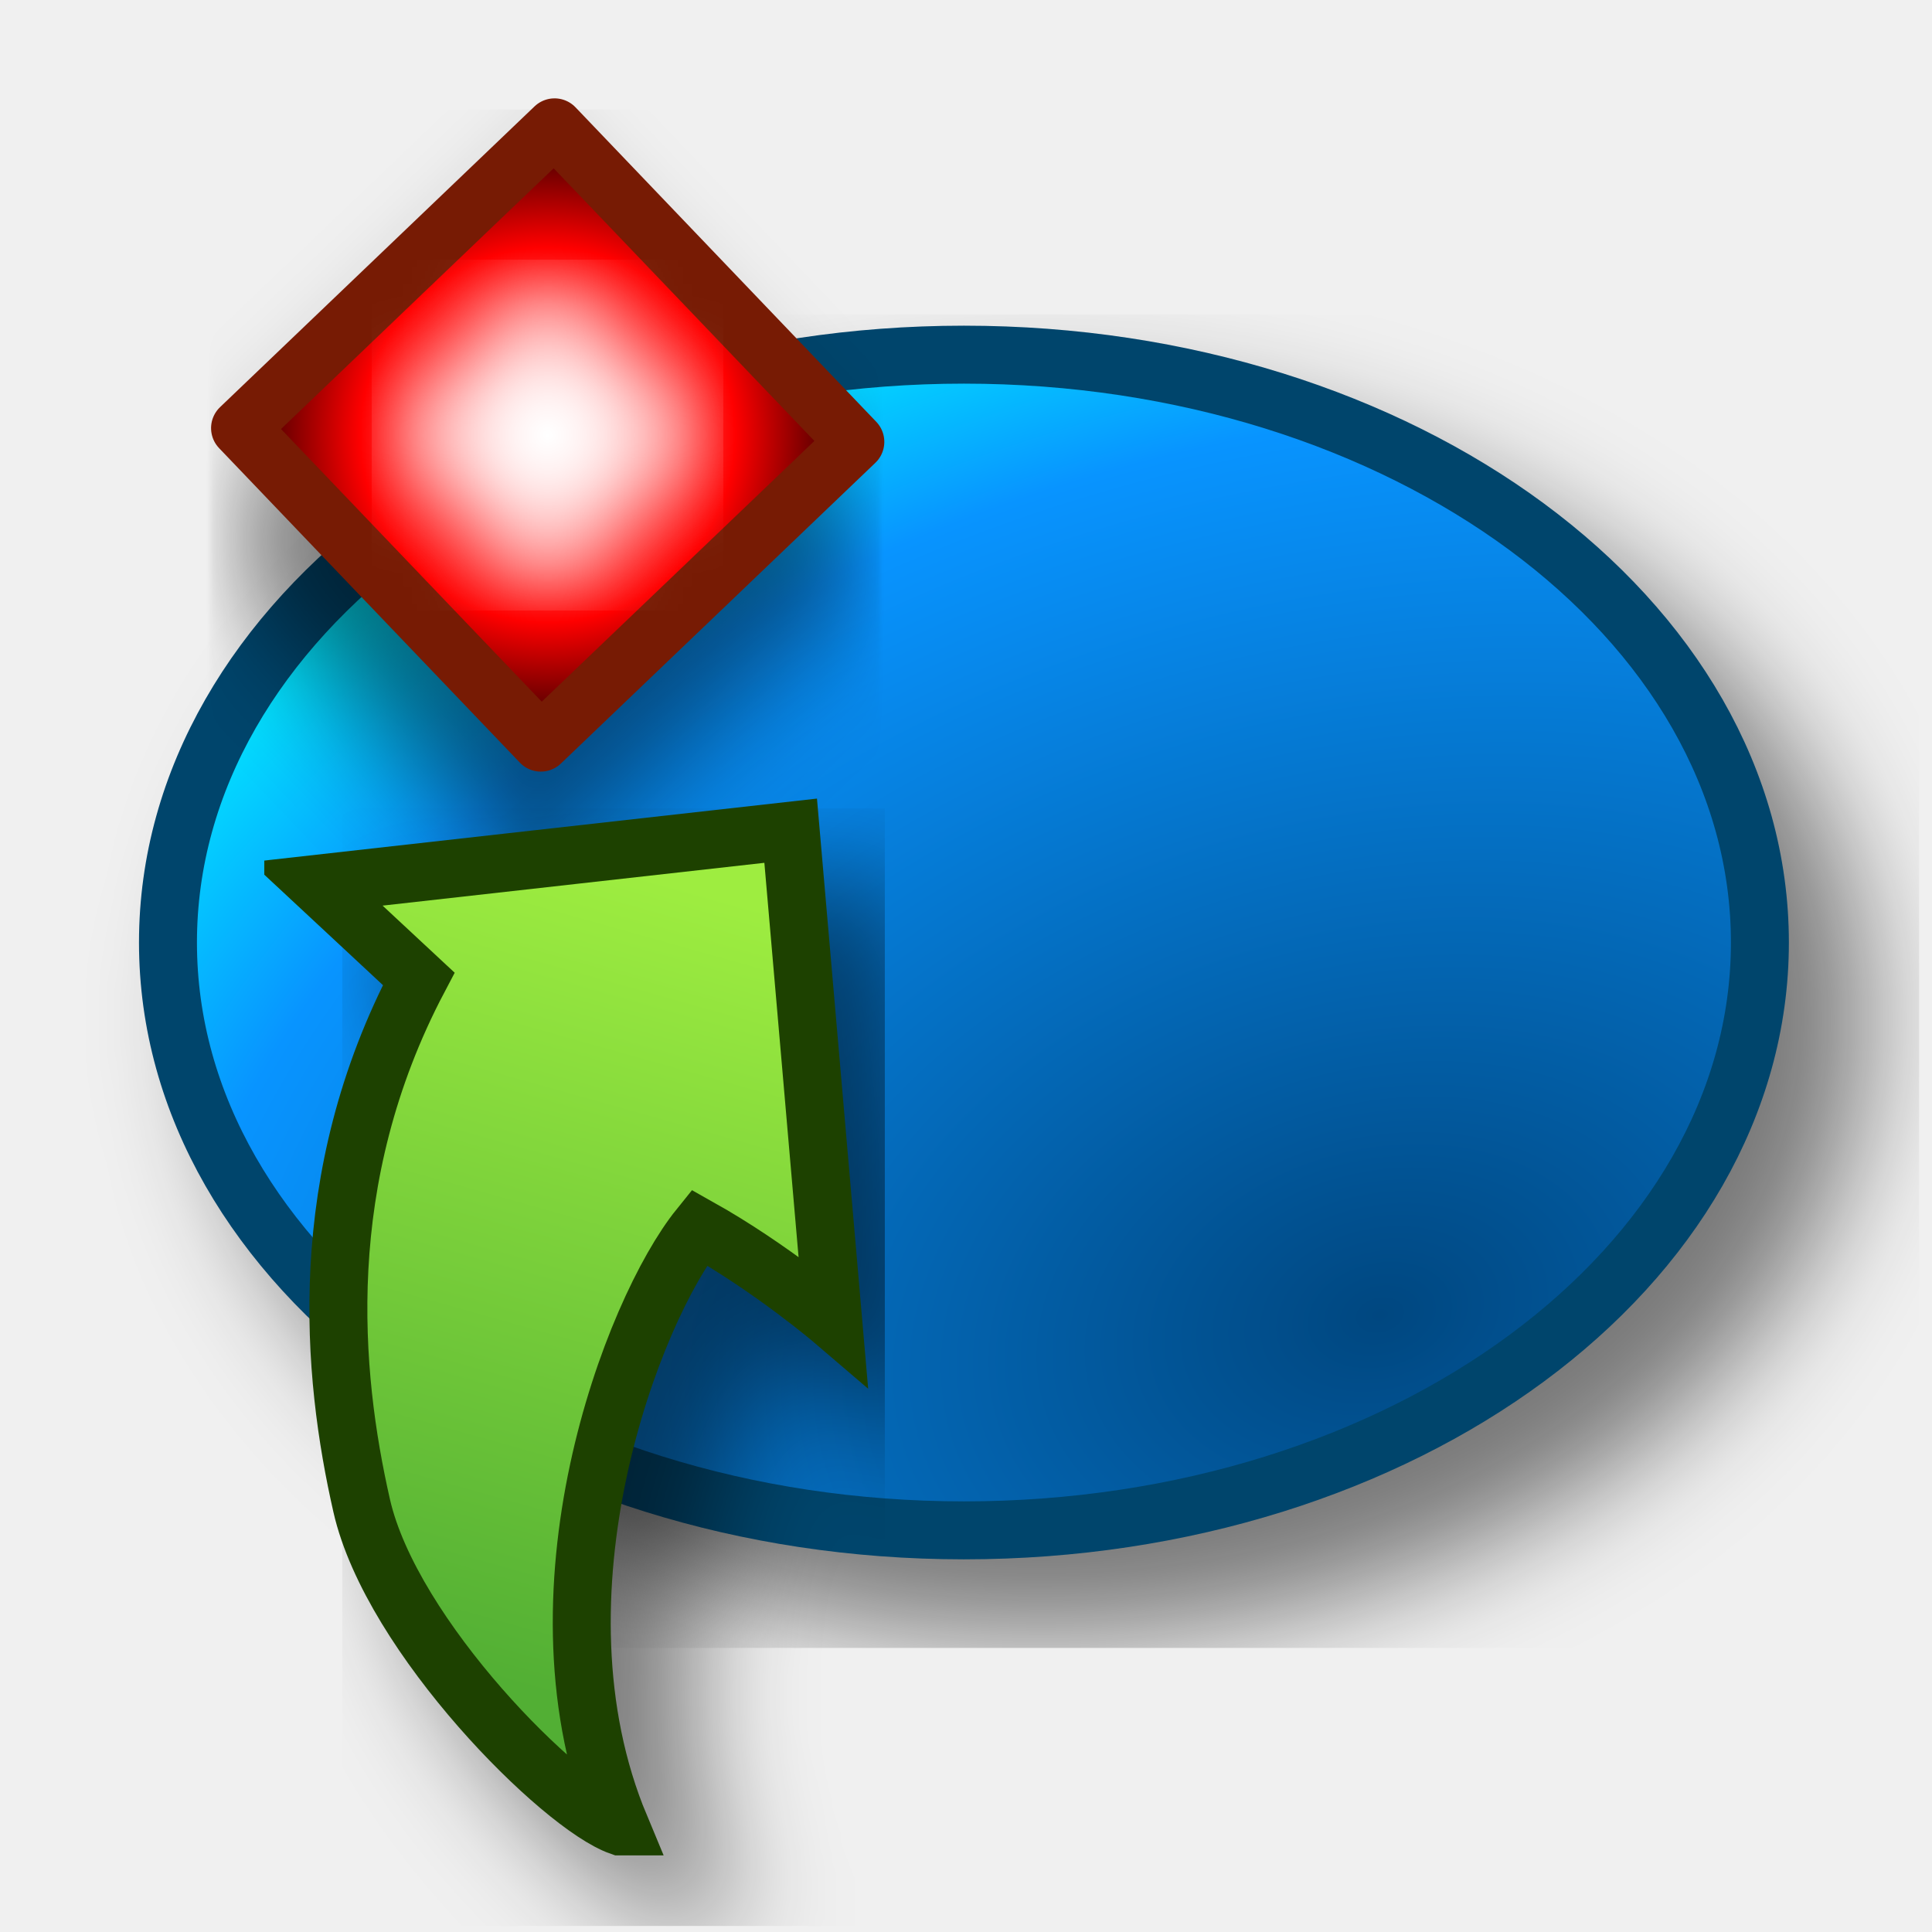
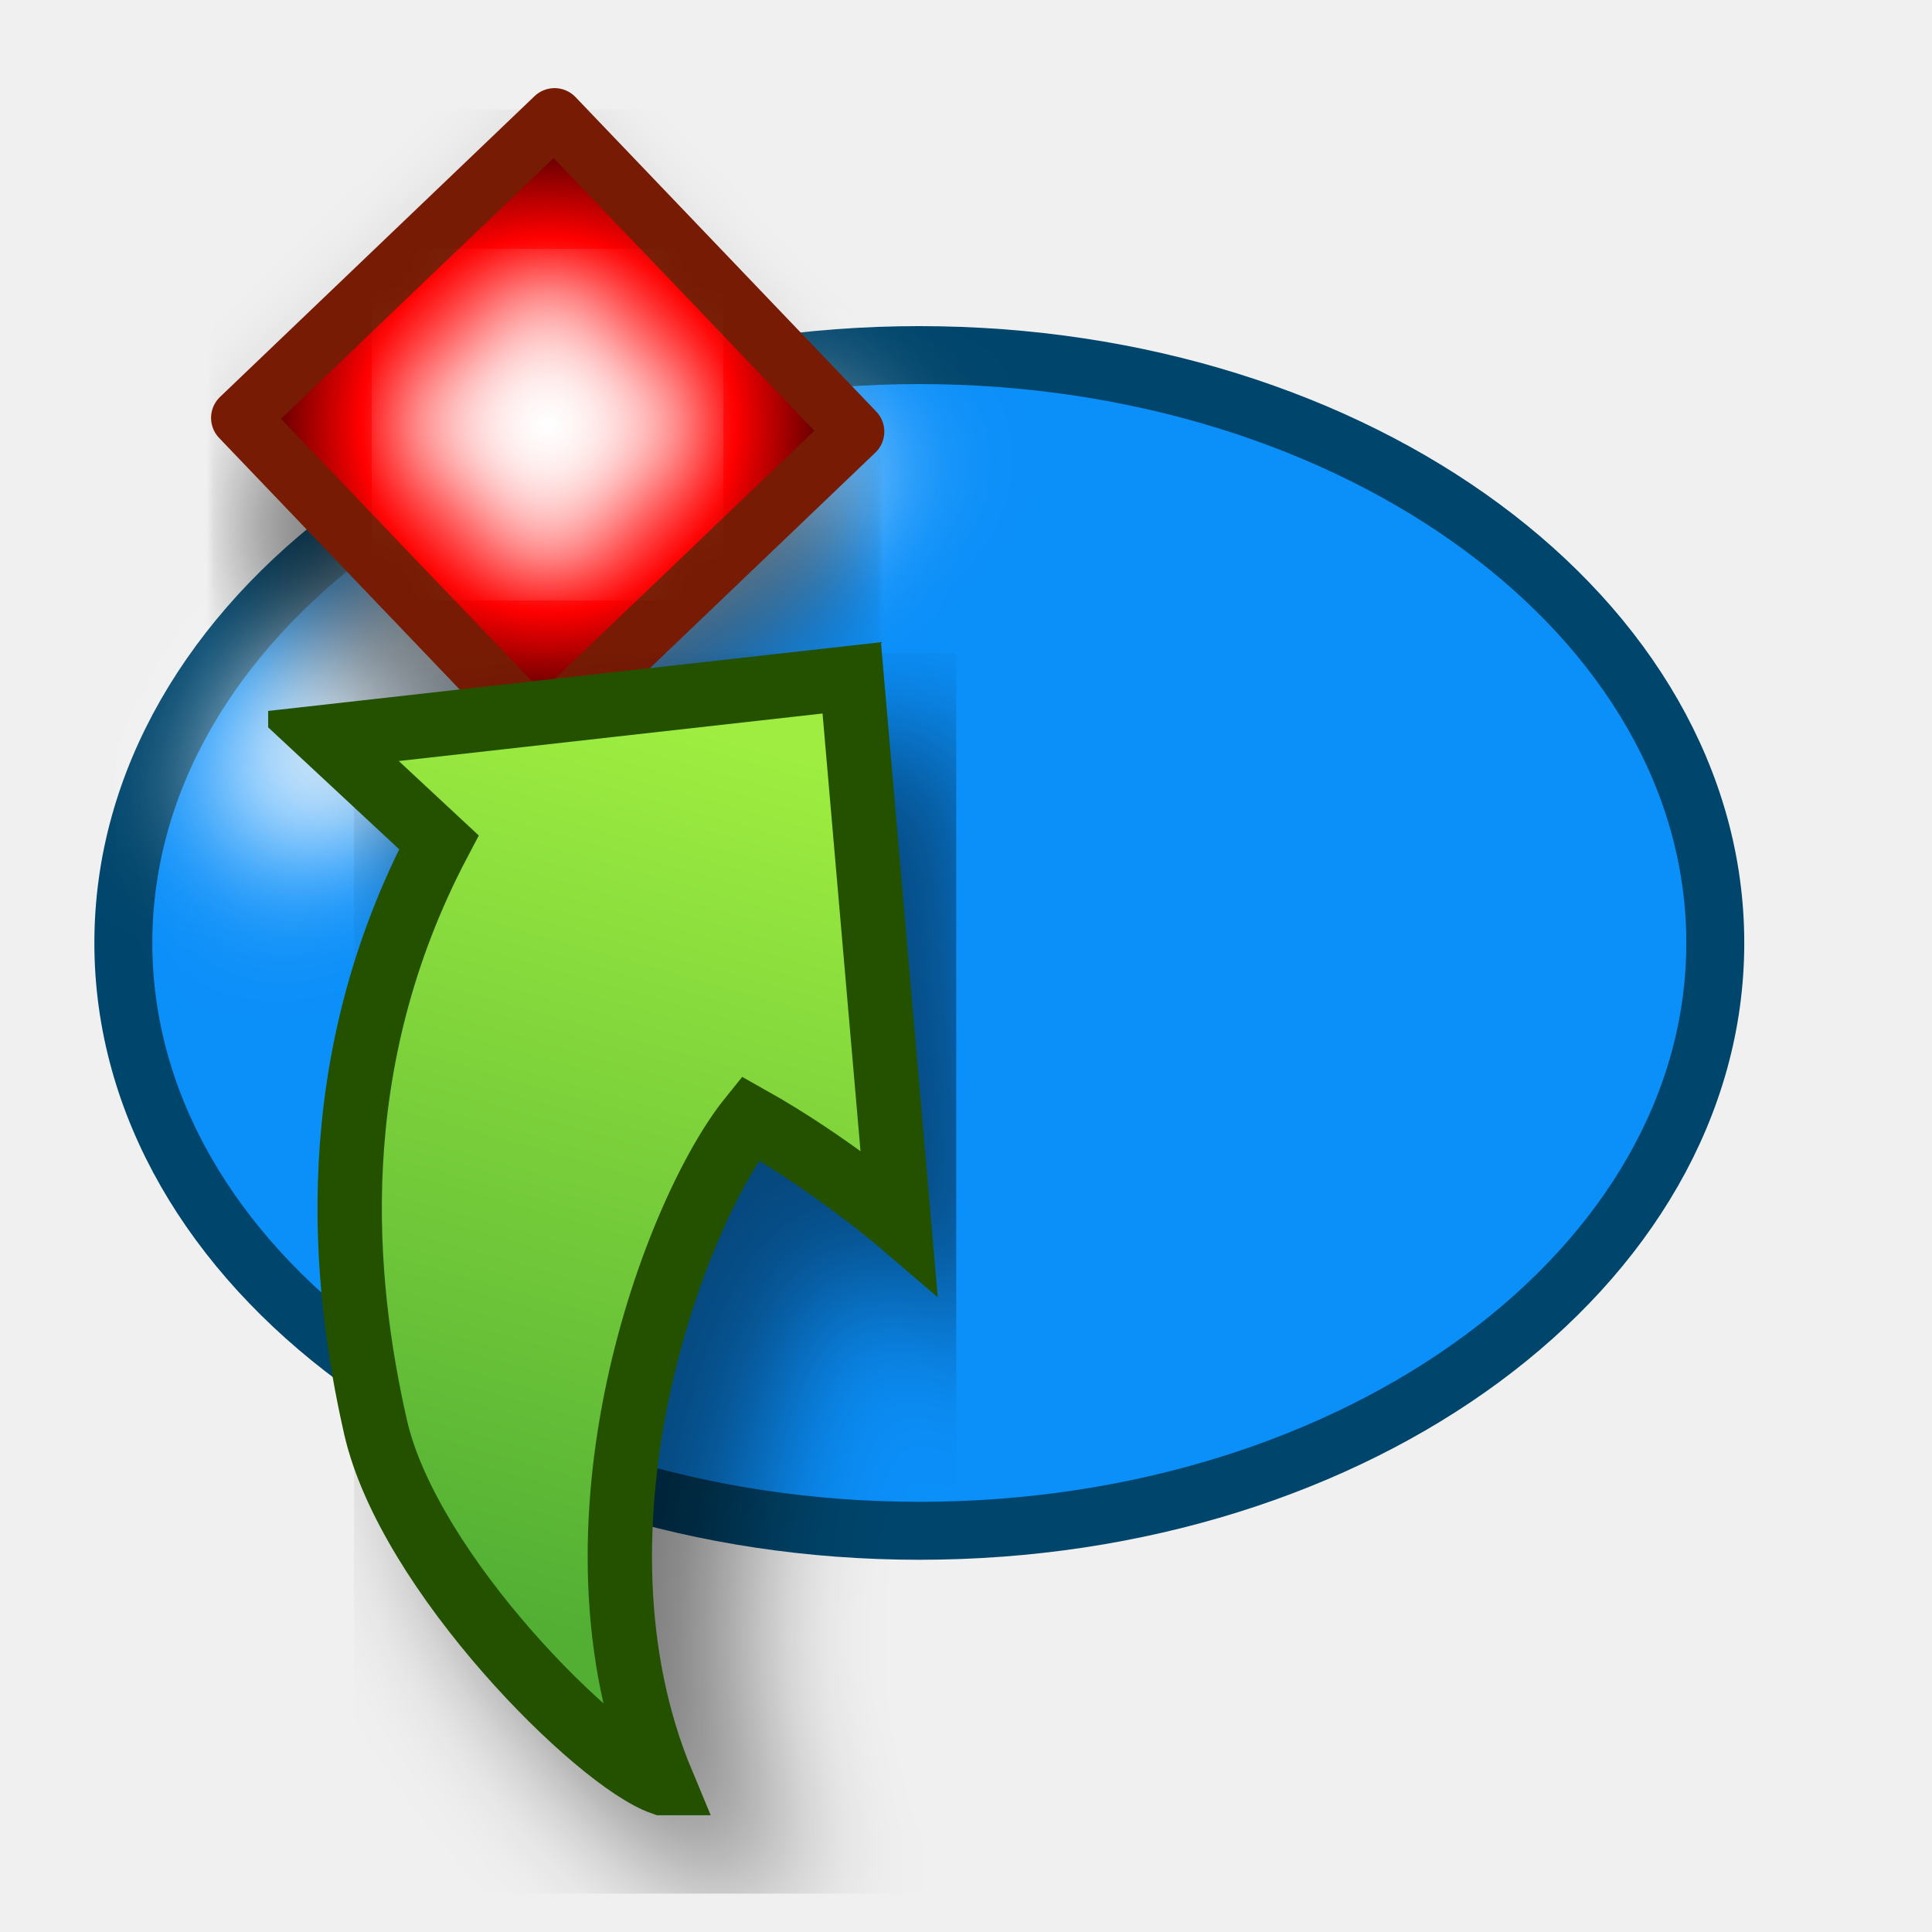
<svg xmlns="http://www.w3.org/2000/svg" xmlns:ns1="http://www.openswatchbook.org/uri/2009/osb" xmlns:xlink="http://www.w3.org/1999/xlink" width="100mm" height="100mm" viewBox="0 0 100 100" version="1.1" id="svg8">
  <defs id="defs2">
-     <linearGradient id="linearGradient5223">
-       <stop style="stop-color:#004780;stop-opacity:1" offset="0" id="stop5219" />
-       <stop id="stop5247" offset="0.755" style="stop-color:#0894ff;stop-opacity:1" />
-       <stop style="stop-color:#00ffff;stop-opacity:1" offset="1" id="stop5221" />
-     </linearGradient>
    <linearGradient id="linearGradient4806" ns1:paint="gradient">
      <stop style="stop-color:#2c3ae2;stop-opacity:1;" offset="0" id="stop4802" />
      <stop style="stop-color:#2c3ae2;stop-opacity:0;" offset="1" id="stop4804" />
    </linearGradient>
    <filter style="color-interpolation-filters:sRGB;" id="filter4878">
      <feComponentTransfer in="blur" result="component" id="feComponentTransfer4876">
        <feFuncR type="gamma" amplitude="1.2" exponent="0.9" offset="2.77556e-017" id="feFuncR4870" />
        <feFuncG type="gamma" amplitude="1.2" exponent="0.9" offset="2.77556e-017" id="feFuncG4872" />
        <feFuncB type="gamma" amplitude="1.2" exponent="0.9" offset="2.77556e-017" id="feFuncB4874" />
      </feComponentTransfer>
    </filter>
    <filter style="color-interpolation-filters:sRGB;" id="filter5237">
      <feFlood flood-opacity="0.498" flood-color="rgb(0,0,0)" result="flood" id="feFlood5227" />
      <feComposite in="flood" in2="SourceGraphic" operator="in" result="composite1" id="feComposite5229" />
      <feGaussianBlur in="composite1" stdDeviation="3" result="blur" id="feGaussianBlur5231" />
      <feOffset dx="4" dy="4" result="offset" id="feOffset5233" />
      <feComposite in="SourceGraphic" in2="offset" operator="over" result="composite2" id="feComposite5235" />
    </filter>
-     <radialGradient xlink:href="#linearGradient5223" id="radialGradient5245" cx="53.362" cy="271.06" fx="53.362" fy="271.06" r="49.439" gradientTransform="matrix(1.679606,-0.4150449,0.2942052,1.190591,-97.93722,-35.51342)" gradientUnits="userSpaceOnUse" />
    <filter style="color-interpolation-filters:sRGB;" id="filter6048">
      <feFlood flood-opacity="0.498" flood-color="rgb(0,0,0)" result="flood" id="feFlood6038" />
      <feComposite in="flood" in2="SourceGraphic" operator="in" result="composite1" id="feComposite6040" />
      <feGaussianBlur in="composite1" stdDeviation="3" result="blur" id="feGaussianBlur6042" />
      <feOffset dx="4" dy="4" result="offset" id="feOffset6044" />
      <feComposite in="SourceGraphic" in2="offset" operator="over" result="composite2" id="feComposite6046" />
    </filter>
    <radialGradient xlink:href="#linearGradient2303" id="radialGradient2305" cx="178.044" cy="134.441" fx="178.044" fy="134.441" r="13.515" gradientUnits="userSpaceOnUse" gradientTransform="matrix(0.8333338,-0.833333,0.8333328,0.8333337,-82.36006,170.777)" />
    <linearGradient id="linearGradient2303">
      <stop style="stop-color:#ffffff;stop-opacity:1" offset="0" id="stop2299" />
      <stop id="stop2583" offset="0.609" style="stop-color:#ff0000;stop-opacity:1" />
      <stop style="stop-color:#210000;stop-opacity:1" offset="1" id="stop2301" />
    </linearGradient>
    <filter style="color-interpolation-filters:sRGB" id="filter6048-0">
      <feFlood flood-opacity="0.498" flood-color="rgb(0,0,0)" result="flood" id="feFlood6038-3" />
      <feComposite in="flood" in2="SourceGraphic" operator="in" result="composite1" id="feComposite6040-8" />
      <feGaussianBlur in="composite1" stdDeviation="3" result="blur" id="feGaussianBlur6042-9" />
      <feOffset dx="4" dy="4" result="offset" id="feOffset6044-0" />
      <feComposite in="SourceGraphic" in2="offset" operator="over" result="composite2" id="feComposite6046-0" />
    </filter>
    <filter style="color-interpolation-filters:sRGB" id="filter2623">
      <feGaussianBlur stdDeviation="2 2" result="blur" id="feGaussianBlur2621" />
    </filter>
-     <linearGradient id="linearGradient3554" y2="137.73" xlink:href="#linearGradient8789" gradientUnits="userSpaceOnUse" y1="71.676" gradientTransform="matrix(0.7756498,0,0,0.5834393,13.82312,202.0152)" x2="7.69" x1="32.349" />
    <linearGradient id="linearGradient8789">
      <stop id="stop8791" style="stop-color:#9eed40" offset="0" />
      <stop id="stop8793" style="stop-color:#52af34" offset="1" />
    </linearGradient>
    <filter style="color-interpolation-filters:sRGB;" id="filter1446">
      <feFlood flood-opacity="0.498" flood-color="rgb(0,0,0)" result="flood" id="feFlood1436" />
      <feComposite in="flood" in2="SourceGraphic" operator="in" result="composite1" id="feComposite1438" />
      <feGaussianBlur in="composite1" stdDeviation="3" result="blur" id="feGaussianBlur1440" />
      <feOffset dx="4" dy="4" result="offset" id="feOffset1442" />
      <feComposite in="SourceGraphic" in2="offset" operator="over" result="composite2" id="feComposite1444" />
    </filter>
+     <linearGradient id="linearGradient3554" y2="137.73" xlink:href="#linearGradient8789" gradientUnits="userSpaceOnUse" y1="71.676" gradientTransform="matrix(0.7756498,0,0,0.5834393,15.16644,198.3229)" x2="7.69" x1="32.349" />
+     <filter style="color-interpolation-filters:sRGB" id="filter855">
+       <feFlood flood-opacity="0.498" flood-color="rgb(0,0,0)" result="flood" id="feFlood845" />
+       <feComposite in="flood" in2="SourceGraphic" operator="in" result="composite1" id="feComposite847" />
+       <feGaussianBlur in="composite1" stdDeviation="3" result="blur" id="feGaussianBlur849" />
+       <feOffset dx="4" dy="4" result="offset" id="feOffset851" />
+       <feComposite in="SourceGraphic" in2="offset" operator="over" result="composite2" id="feComposite853" />
+     </filter>
+     <filter style="color-interpolation-filters:sRGB" id="filter879">
+       <feColorMatrix in="SourceGraphic" values="1 0 0 0 0 0 1 0 0 0 0 0 1 0 0 -0.212 -0.715 -0.072 1 0 " result="colormatrix" id="feColorMatrix869" />
+       <feComposite k1="0" in="SourceGraphic" in2="colormatrix" operator="arithmetic" k2="1" k3="0" k4="0" result="composite" id="feComposite871" />
+       <feGaussianBlur stdDeviation="5 0.01" result="blur1" id="feGaussianBlur873" />
+       <feGaussianBlur in="composite" stdDeviation="0.01 5" result="blur2" id="feGaussianBlur875" />
+       <feBlend in="blur2" in2="blur1" mode="darken" result="blend" id="feBlend877" />
+     </filter>
  </defs>
  <g id="layer1" transform="translate(0,-197)">
-     <ellipse style="opacity:1;fill:url(#radialGradient5245);fill-opacity:1;fill-rule:nonzero;stroke:#00456c;stroke-width:3;stroke-linejoin:round;stroke-miterlimit:4;stroke-dasharray:none;stroke-dashoffset:0;stroke-opacity:1;filter:url(#filter5237)" id="path4891" cx="49.893" cy="245.784" rx="41.199" ry="30.427" />
-     <g transform="translate(2.456845,-2.078876)" id="g2647">
+     <g id="g2102" transform="translate(-2.309265,0.02266407)">
+       <g id="g2096">
+         <g id="g1467">
+           <ellipse ry="30.427" rx="41.199" cy="245.784" cx="49.893" id="path4891" style="opacity:1;fill:#0b8ff9;fill-opacity:1;fill-rule:nonzero;stroke:#00456c;stroke-width:3;stroke-linejoin:round;stroke-miterlimit:4;stroke-dasharray:none;stroke-dashoffset:0;stroke-opacity:1" />
+           <path id="path832" d="m -83.976,208.449 c 2e-6,2.865 -13.213,0.858 -19.058,0.858 -5.845,0 -18.668,0.897 -18.668,-1.968 0,-2.865 10.298,-6.005 16.143,-6.005 5.845,0 21.583,4.251 21.583,7.116 z" style="opacity:1;fill:#f6fbff;fill-opacity:1;fill-rule:nonzero;stroke:none;stroke-width:3;stroke-linejoin:round;stroke-miterlimit:4;stroke-dasharray:none;stroke-dashoffset:0;stroke-opacity:1;filter:url(#filter879)" transform="rotate(-33.90562)" />
+         </g>
+       </g>
+     </g>
+     <g transform="translate(2.456845,-2.608043)" id="g2647">
      <rect transform="rotate(46.27931)" y="123.178" x="166.782" height="22.525" width="22.525" id="rect6036-8" style="opacity:1;fill:url(#radialGradient2305);fill-opacity:1;fill-rule:nonzero;stroke:#771b04;stroke-width:3;stroke-linejoin:round;stroke-miterlimit:4;stroke-dasharray:none;stroke-dashoffset:0;stroke-opacity:1;filter:url(#filter6048-0)" />
      <g style="filter:url(#filter2623)" transform="matrix(1.212121,0,0,1.212121,-5.320303,-46.89019)" id="g2591">
        <rect style="opacity:1;fill:#ffffff;fill-opacity:1;fill-rule:nonzero;stroke:none;stroke-width:3;stroke-linejoin:round;stroke-miterlimit:4;stroke-dasharray:none;stroke-dashoffset:0;stroke-opacity:1" id="rect2585" width="2.74" height="12.473" x="24.379" y="215.263" />
        <rect y="-31.986" x="220.129" height="12.473" width="2.74" id="rect2587" style="opacity:1;fill:#ffffff;fill-opacity:1;fill-rule:nonzero;stroke:none;stroke-width:3;stroke-linejoin:round;stroke-miterlimit:4;stroke-dasharray:none;stroke-dashoffset:0;stroke-opacity:1" transform="rotate(90)" />
      </g>
    </g>
-     <path id="path2383" style="fill:url(#linearGradient3554);fill-rule:evenodd;stroke:#1d4100;stroke-width:3;stroke-miterlimit:4;stroke-dasharray:none;stroke-opacity:1;filter:url(#filter1446)" d="m 32.097,291.534 c -5.017,-12.008 0.646,-26.73 4.092,-31.002 3.767,2.114 6.936,4.825 6.936,4.825 l -2.2,-25.36 -24.534,2.751 5.282,4.917 c -5.462,10.369 -4.497,20.478 -2.953,27.266 1.544,6.788 10.342,15.547 13.376,16.603 z" />
+     <path id="path2383" style="fill:url(#linearGradient3554);fill-rule:evenodd;stroke:#245100;stroke-width:3;stroke-miterlimit:4;stroke-dasharray:none;stroke-opacity:1;filter:url(#filter855)" d="m 33.44,287.842 c -5.017,-12.008 0.646,-26.73 4.092,-31.002 3.767,2.114 6.936,4.825 6.936,4.825 l -2.2,-25.36 -24.534,2.751 5.282,4.917 c -5.462,10.369 -4.497,20.478 -2.953,27.266 1.544,6.788 10.342,15.547 13.376,16.603 z" transform="matrix(1.11001,0,0,1.11001,-2.832251,-30.21506)" />
  </g>
</svg>
